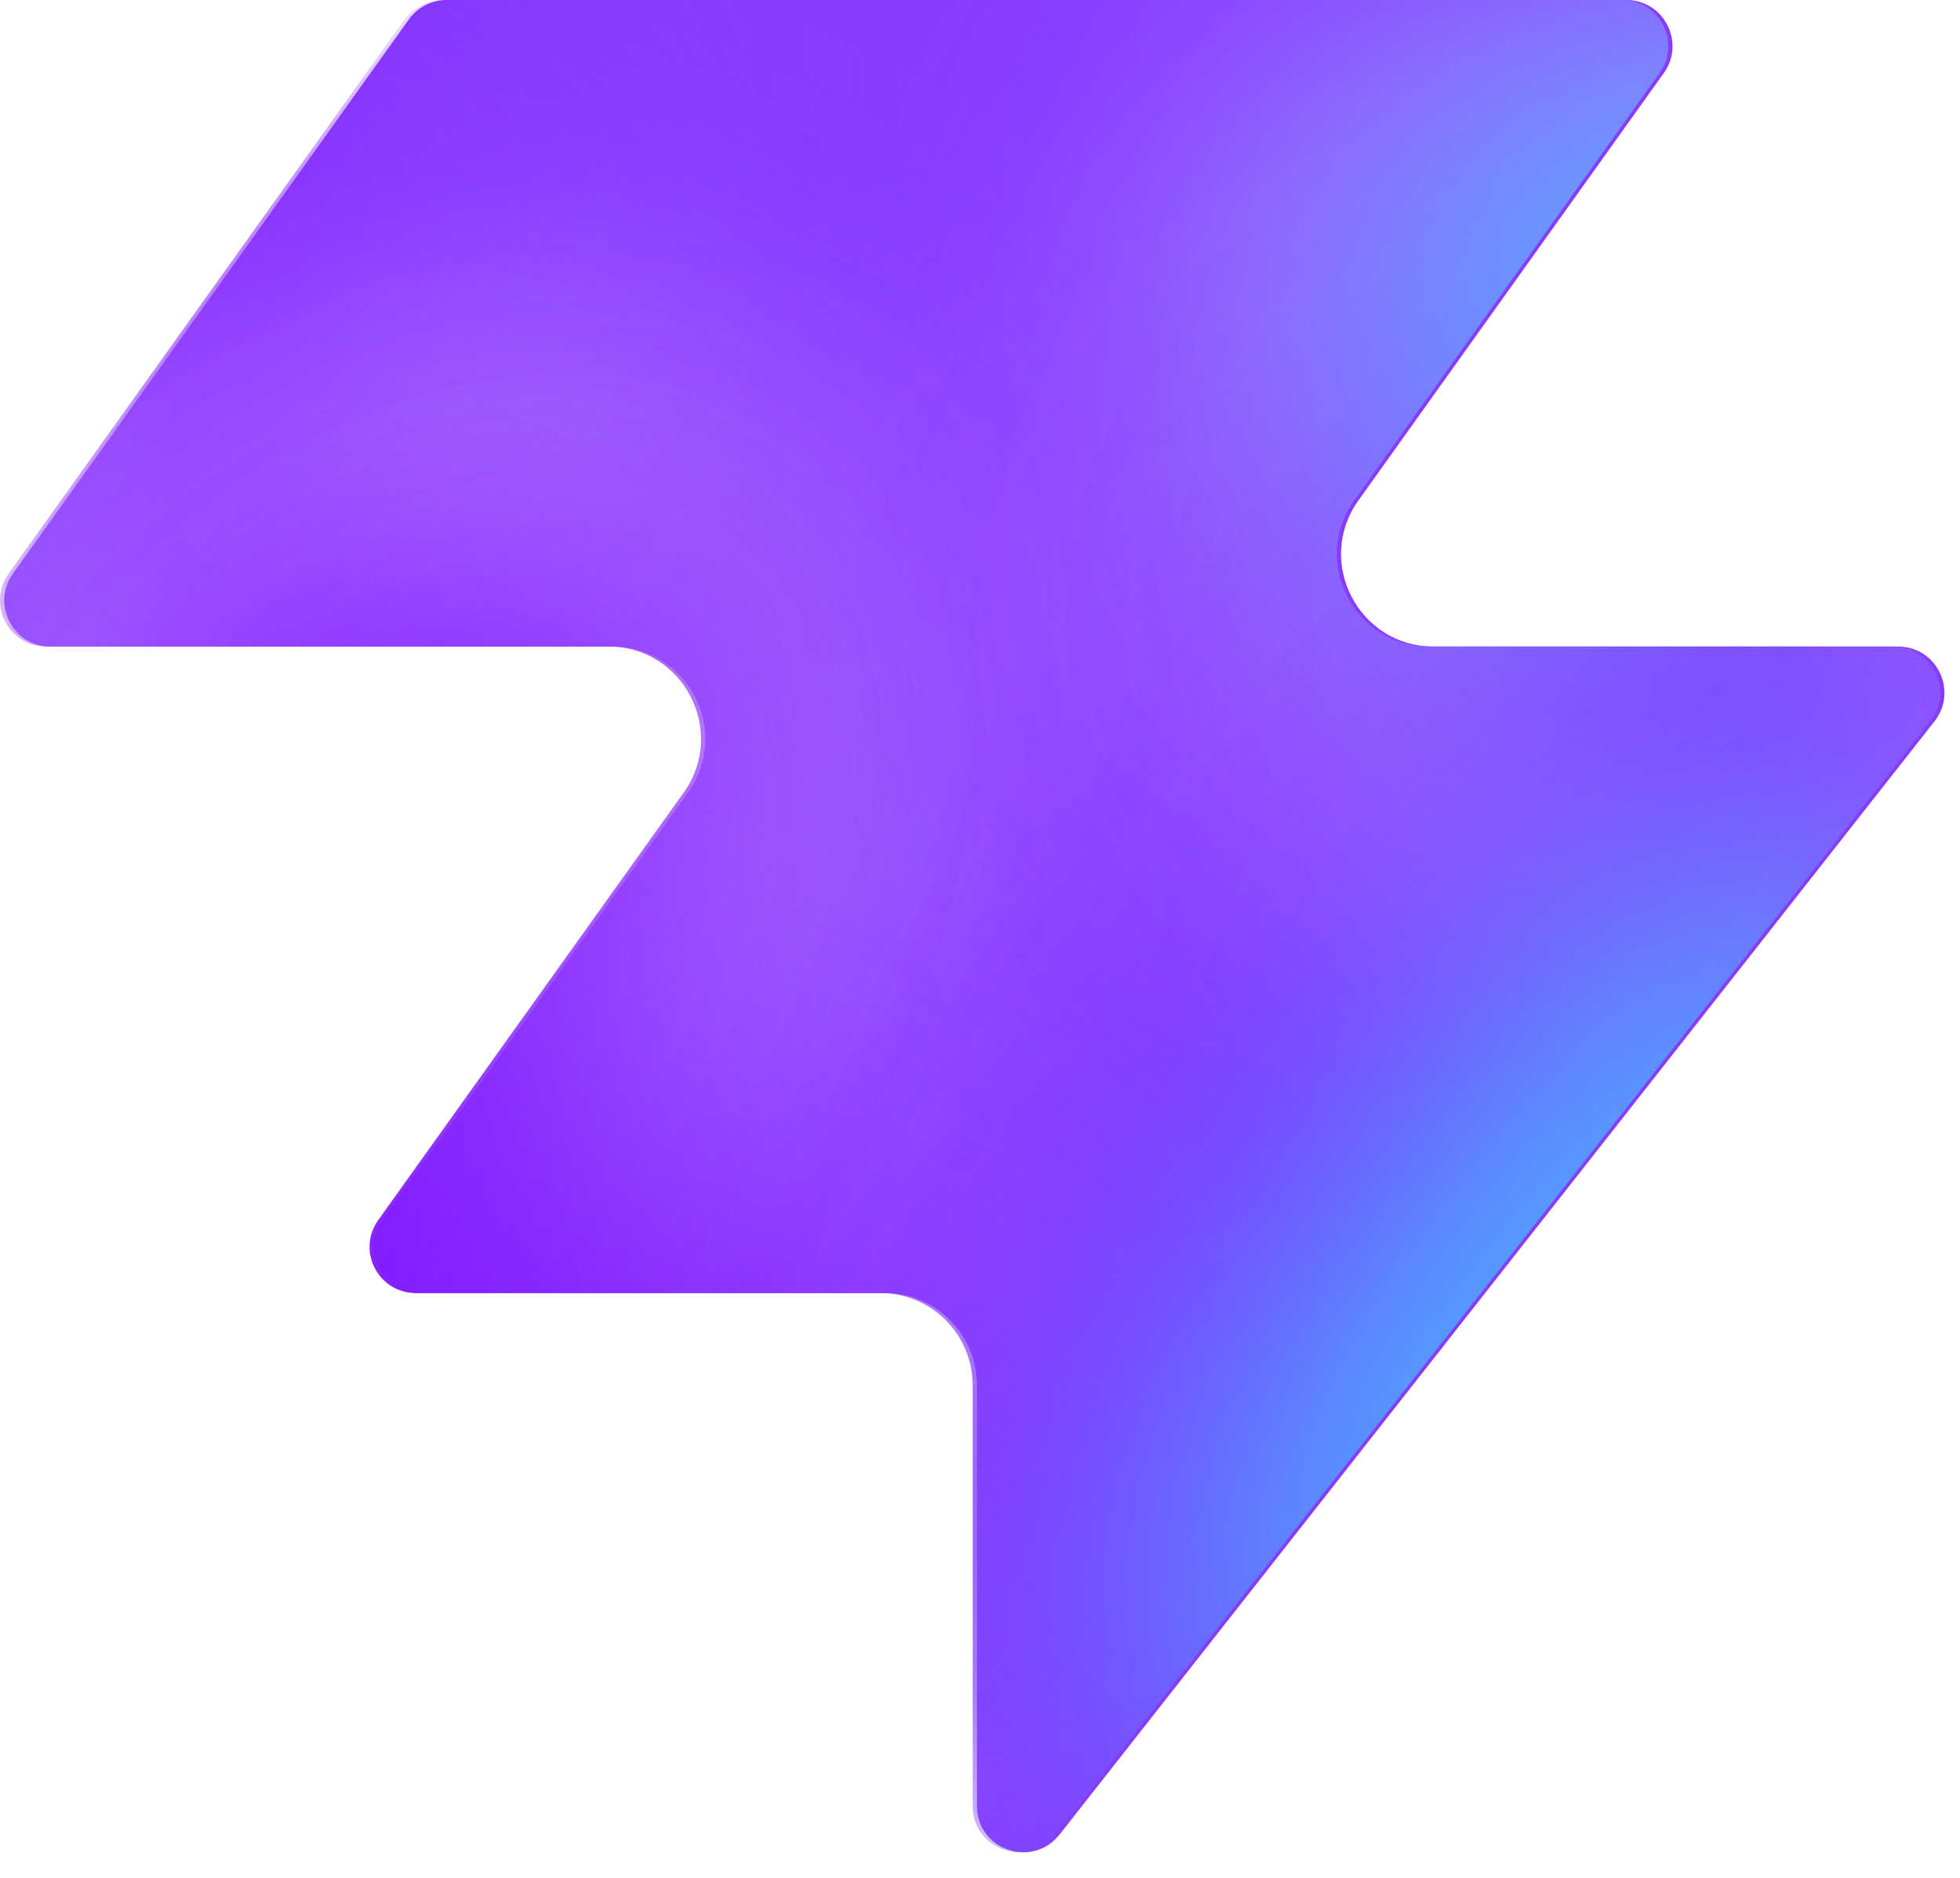
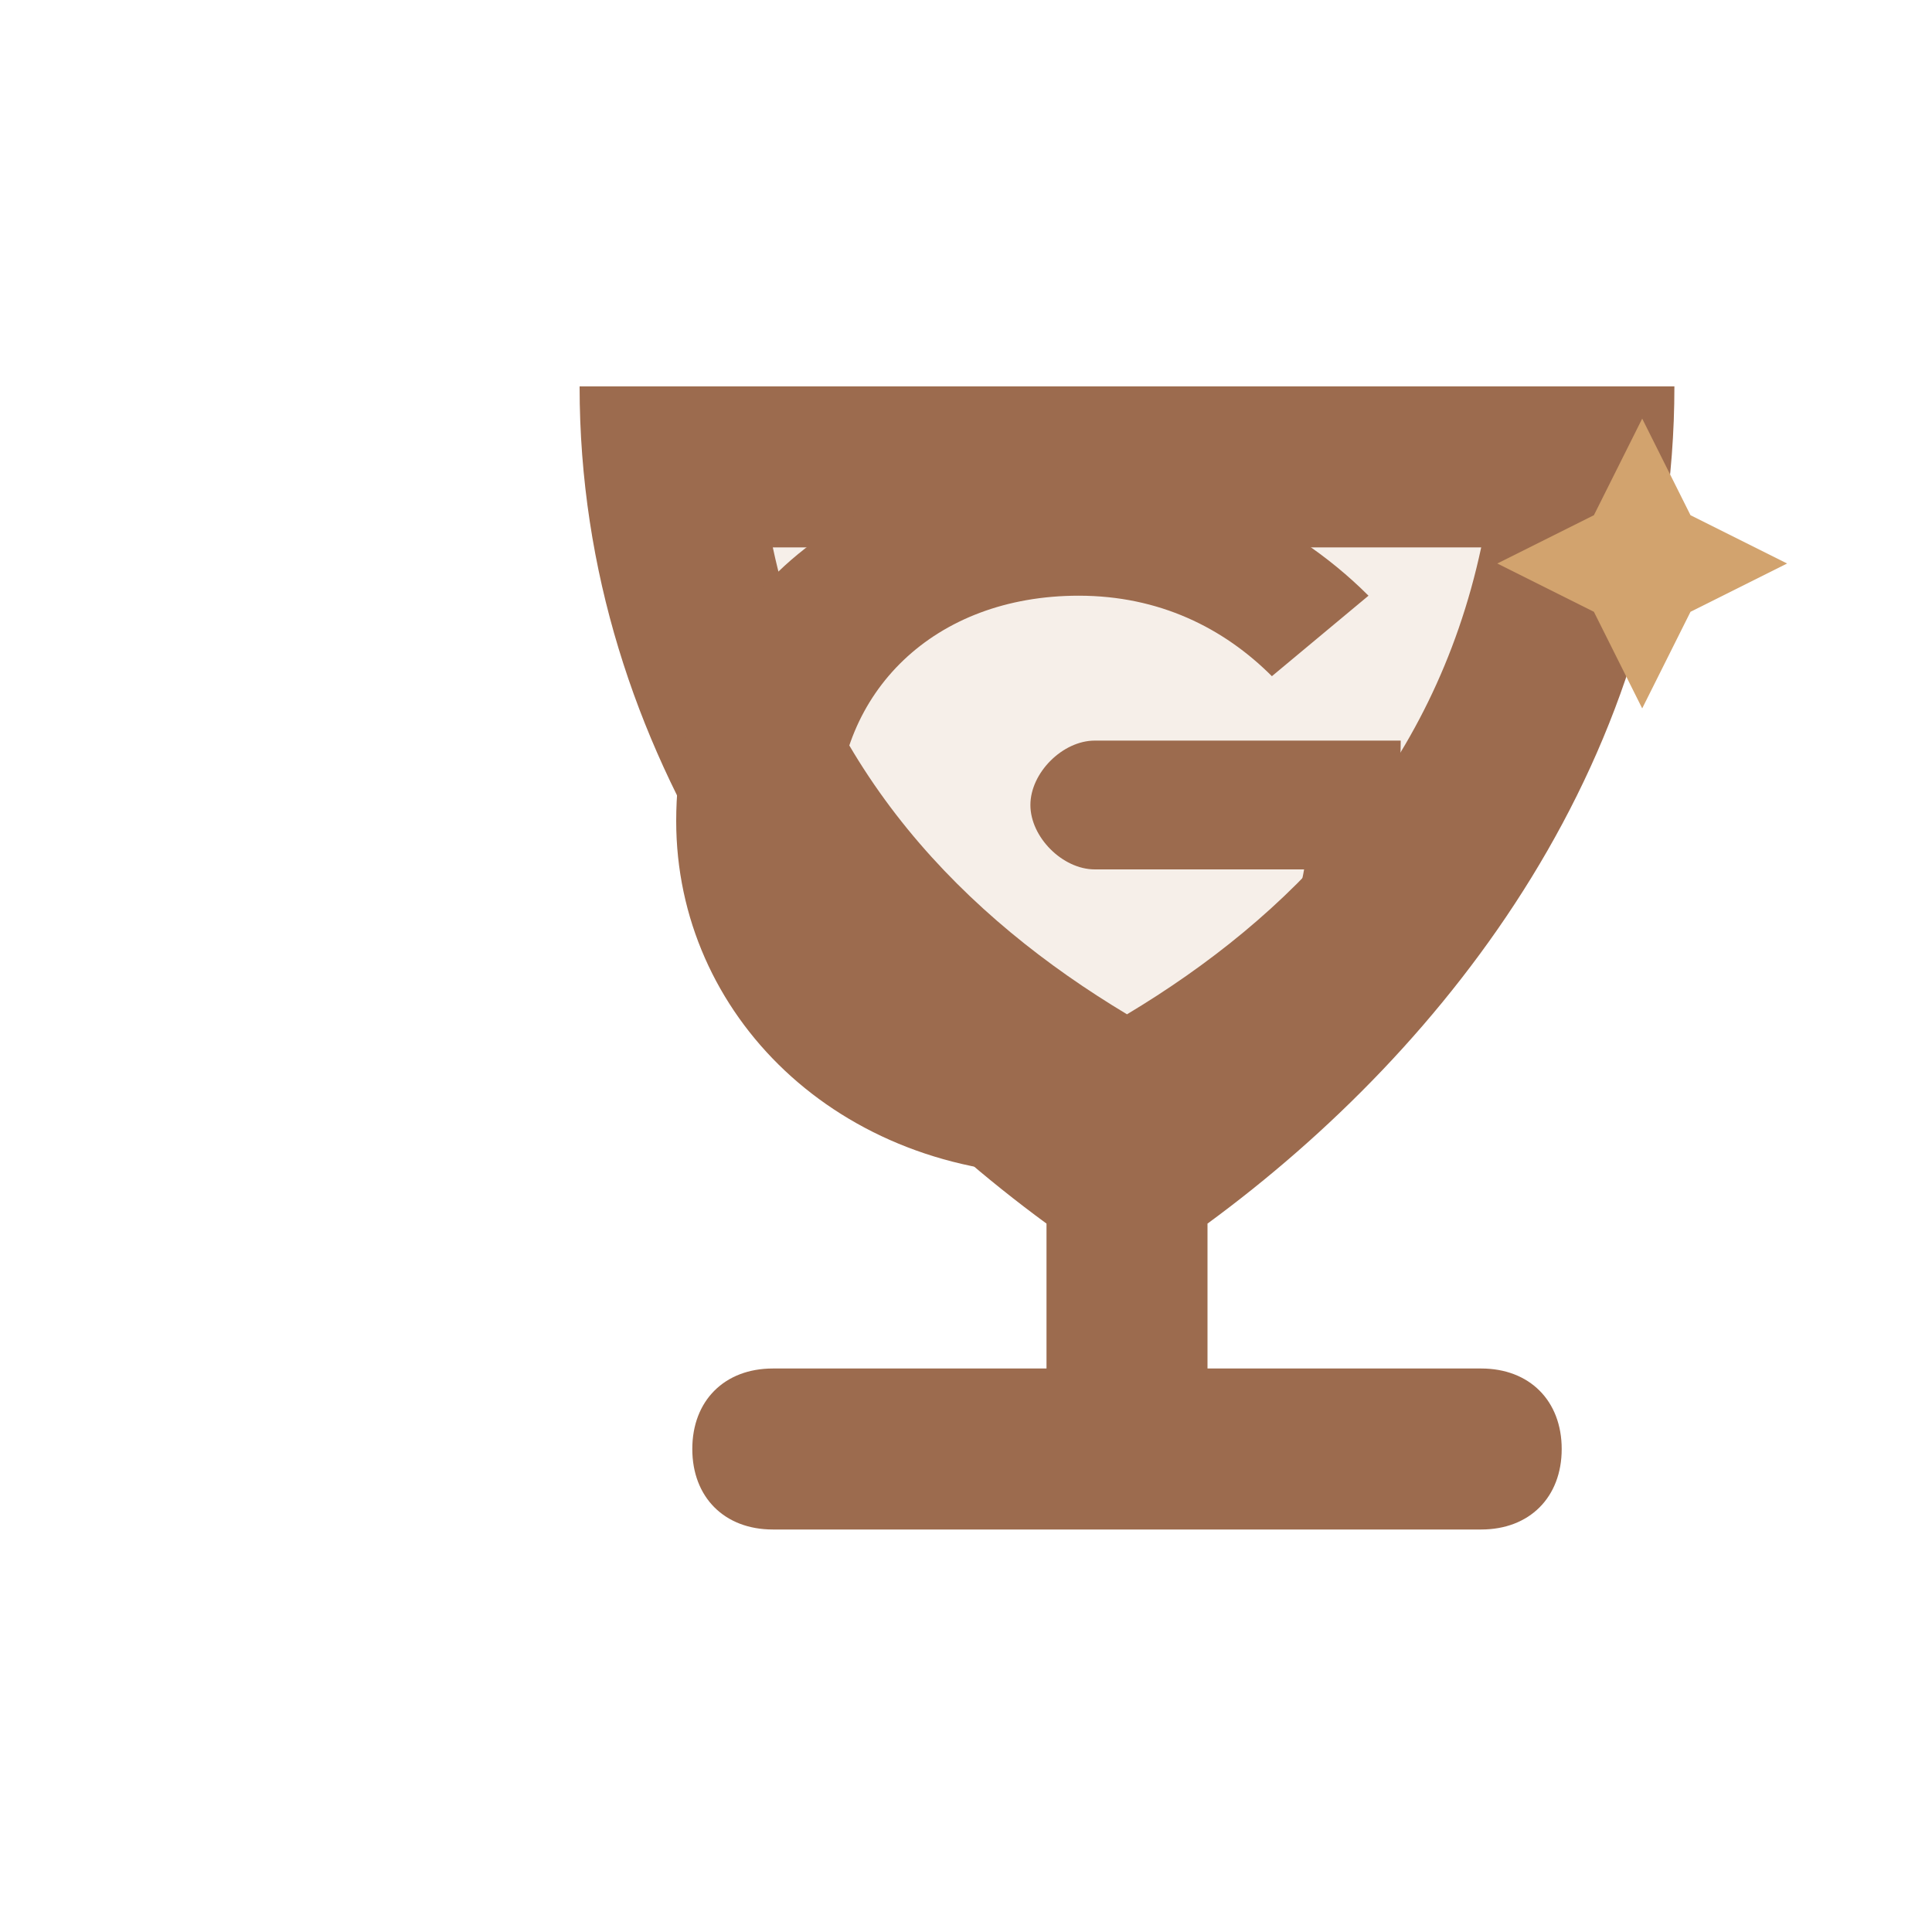
- <svg xmlns="http://www.w3.org/2000/svg" width="48" height="46" fill="none" viewBox="0 0 48 46">
-   <path fill="#863bff" d="M25.946 44.938c-.664.845-2.021.375-2.021-.698V33.937a2.26 2.26 0 0 0-2.262-2.262H10.287c-.92 0-1.456-1.04-.92-1.788l7.48-10.471c1.07-1.497 0-3.578-1.842-3.578H1.237c-.92 0-1.456-1.04-.92-1.788L10.013.474c.214-.297.556-.474.92-.474h28.894c.92 0 1.456 1.04.92 1.788l-7.48 10.471c-1.07 1.498 0 3.579 1.842 3.579h11.377c.943 0 1.473 1.088.89 1.83L25.947 44.94z" style="fill:#863bff;fill:color(display-p3 .525 .23 1);fill-opacity:1" />
-   <mask id="a" width="48" height="46" x="0" y="0" maskUnits="userSpaceOnUse" style="mask-type:alpha">
-     <path fill="#000" d="M25.842 44.938c-.664.844-2.021.375-2.021-.698V33.937a2.26 2.26 0 0 0-2.262-2.262H10.183c-.92 0-1.456-1.04-.92-1.788l7.48-10.471c1.07-1.498 0-3.579-1.842-3.579H1.133c-.92 0-1.456-1.04-.92-1.787L9.91.473c.214-.297.556-.474.92-.474h28.894c.92 0 1.456 1.04.92 1.788l-7.48 10.471c-1.07 1.498 0 3.578 1.842 3.578h11.377c.943 0 1.473 1.088.89 1.832L25.843 44.94z" style="fill:#000;fill-opacity:1" />
-   </mask>
-   <g mask="url(#a)">
-     <g filter="url(#b)">
-       <ellipse cx="5.508" cy="14.704" fill="#ede6ff" rx="5.508" ry="14.704" style="fill:#ede6ff;fill:color(display-p3 .927 .903 1);fill-opacity:1" transform="matrix(.00324 1 1 -.00324 -4.47 31.516)" />
-     </g>
-     <g filter="url(#c)">
-       <ellipse cx="10.399" cy="29.851" fill="#ede6ff" rx="10.399" ry="29.851" style="fill:#ede6ff;fill:color(display-p3 .927 .903 1);fill-opacity:1" transform="matrix(.00324 1 1 -.00324 -39.328 7.883)" />
-     </g>
-     <g filter="url(#d)">
-       <ellipse cx="5.508" cy="30.487" fill="#7e14ff" rx="5.508" ry="30.487" style="fill:#7e14ff;fill:color(display-p3 .492 .077 1);fill-opacity:1" transform="rotate(89.814 -25.913 -14.639)scale(1 -1)" />
-     </g>
-     <g filter="url(#e)">
-       <ellipse cx="5.508" cy="30.599" fill="#7e14ff" rx="5.508" ry="30.599" style="fill:#7e14ff;fill:color(display-p3 .492 .077 1);fill-opacity:1" transform="rotate(89.814 -32.644 -3.334)scale(1 -1)" />
-     </g>
-     <g filter="url(#f)">
-       <ellipse cx="5.508" cy="30.599" fill="#7e14ff" rx="5.508" ry="30.599" style="fill:#7e14ff;fill:color(display-p3 .492 .077 1);fill-opacity:1" transform="matrix(.00324 1 1 -.00324 -34.34 30.47)" />
-     </g>
-     <g filter="url(#g)">
-       <ellipse cx="14.072" cy="22.078" fill="#ede6ff" rx="14.072" ry="22.078" style="fill:#ede6ff;fill:color(display-p3 .927 .903 1);fill-opacity:1" transform="rotate(93.35 24.506 48.493)scale(-1 1)" />
-     </g>
-     <g filter="url(#h)">
-       <ellipse cx="3.47" cy="21.501" fill="#7e14ff" rx="3.47" ry="21.501" style="fill:#7e14ff;fill:color(display-p3 .492 .077 1);fill-opacity:1" transform="rotate(89.009 28.708 47.59)scale(-1 1)" />
-     </g>
-     <g filter="url(#i)">
-       <ellipse cx="3.47" cy="21.501" fill="#7e14ff" rx="3.47" ry="21.501" style="fill:#7e14ff;fill:color(display-p3 .492 .077 1);fill-opacity:1" transform="rotate(89.009 28.708 47.59)scale(-1 1)" />
-     </g>
-     <g filter="url(#j)">
-       <ellipse cx=".387" cy="8.972" fill="#7e14ff" rx="4.407" ry="29.108" style="fill:#7e14ff;fill:color(display-p3 .492 .077 1);fill-opacity:1" transform="rotate(39.51 .387 8.972)" />
-     </g>
-     <g filter="url(#k)">
-       <ellipse cx="47.523" cy="-6.092" fill="#7e14ff" rx="4.407" ry="29.108" style="fill:#7e14ff;fill:color(display-p3 .492 .077 1);fill-opacity:1" transform="rotate(37.892 47.523 -6.092)" />
-     </g>
-     <g filter="url(#l)">
-       <ellipse cx="41.412" cy="6.333" fill="#47bfff" rx="5.971" ry="9.665" style="fill:#47bfff;fill:color(display-p3 .28 .748 1);fill-opacity:1" transform="rotate(37.892 41.412 6.333)" />
-     </g>
-     <g filter="url(#m)">
-       <ellipse cx="-1.879" cy="38.332" fill="#7e14ff" rx="4.407" ry="29.108" style="fill:#7e14ff;fill:color(display-p3 .492 .077 1);fill-opacity:1" transform="rotate(37.892 -1.88 38.332)" />
-     </g>
-     <g filter="url(#n)">
-       <ellipse cx="-1.879" cy="38.332" fill="#7e14ff" rx="4.407" ry="29.108" style="fill:#7e14ff;fill:color(display-p3 .492 .077 1);fill-opacity:1" transform="rotate(37.892 -1.88 38.332)" />
-     </g>
-     <g filter="url(#o)">
-       <ellipse cx="35.651" cy="29.907" fill="#7e14ff" rx="4.407" ry="29.108" style="fill:#7e14ff;fill:color(display-p3 .492 .077 1);fill-opacity:1" transform="rotate(37.892 35.651 29.907)" />
-     </g>
-     <g filter="url(#p)">
-       <ellipse cx="38.418" cy="32.4" fill="#47bfff" rx="5.971" ry="15.297" style="fill:#47bfff;fill:color(display-p3 .28 .748 1);fill-opacity:1" transform="rotate(37.892 38.418 32.4)" />
-     </g>
+ <svg xmlns="http://www.w3.org/2000/svg" aria-label="GrailJob" fill="none" viewBox="0 0 120 120">
+   <g transform="translate(8 8)">
+     <path d="M28 16H96C96 39 82 57 67 68V77H84C87 77 89 79 89 82C89 85 87 87 84 87H40C37 87 35 85 35 82C35 79 37 77 40 77H57V68C42 57 28 39 28 16Z" fill="#9C6B4E" />
+     <path d="M40 26H84C81 40 72 49 62 55C52 49 43 40 40 26Z" fill="#F6EFE9" />
+     <path d="M71 34C68 31 64 29 59 29C50 29 44 35 44 43C44 52 50 57 59 57C66 57 72 52 73 46H60C58 46 56 44 56 42C56 40 58 38 60 38H79C79 50 70 65 58 65C44 65 34 55 34 43C34 30 44 21 58 21C65 21 72 24 77 29L71 34Z" fill="#9C6B4E" />
+     <path d="M94 18L97 24L103 27L97 30L94 36L91 30L85 27L91 24L94 18Z" fill="#D2A36E" />
  </g>
-   <defs>
-     <filter id="b" width="60.045" height="41.654" x="-19.77" y="16.149" color-interpolation-filters="sRGB" filterUnits="userSpaceOnUse">
-       <feFlood flood-opacity="0" result="BackgroundImageFix" />
-       <feBlend in="SourceGraphic" in2="BackgroundImageFix" result="shape" />
-       <feGaussianBlur result="effect1_foregroundBlur_2002_17158" stdDeviation="7.659" />
-     </filter>
-     <filter id="c" width="90.34" height="51.437" x="-54.613" y="-7.533" color-interpolation-filters="sRGB" filterUnits="userSpaceOnUse">
-       <feFlood flood-opacity="0" result="BackgroundImageFix" />
-       <feBlend in="SourceGraphic" in2="BackgroundImageFix" result="shape" />
-       <feGaussianBlur result="effect1_foregroundBlur_2002_17158" stdDeviation="7.659" />
-     </filter>
-     <filter id="d" width="79.355" height="29.4" x="-49.64" y="2.03" color-interpolation-filters="sRGB" filterUnits="userSpaceOnUse">
-       <feFlood flood-opacity="0" result="BackgroundImageFix" />
-       <feBlend in="SourceGraphic" in2="BackgroundImageFix" result="shape" />
-       <feGaussianBlur result="effect1_foregroundBlur_2002_17158" stdDeviation="4.596" />
-     </filter>
-     <filter id="e" width="79.579" height="29.4" x="-45.045" y="20.029" color-interpolation-filters="sRGB" filterUnits="userSpaceOnUse">
-       <feFlood flood-opacity="0" result="BackgroundImageFix" />
-       <feBlend in="SourceGraphic" in2="BackgroundImageFix" result="shape" />
-       <feGaussianBlur result="effect1_foregroundBlur_2002_17158" stdDeviation="4.596" />
-     </filter>
-     <filter id="f" width="79.579" height="29.4" x="-43.513" y="21.178" color-interpolation-filters="sRGB" filterUnits="userSpaceOnUse">
-       <feFlood flood-opacity="0" result="BackgroundImageFix" />
-       <feBlend in="SourceGraphic" in2="BackgroundImageFix" result="shape" />
-       <feGaussianBlur result="effect1_foregroundBlur_2002_17158" stdDeviation="4.596" />
-     </filter>
-     <filter id="g" width="74.749" height="58.852" x="15.756" y="-17.901" color-interpolation-filters="sRGB" filterUnits="userSpaceOnUse">
-       <feFlood flood-opacity="0" result="BackgroundImageFix" />
-       <feBlend in="SourceGraphic" in2="BackgroundImageFix" result="shape" />
-       <feGaussianBlur result="effect1_foregroundBlur_2002_17158" stdDeviation="7.659" />
-     </filter>
-     <filter id="h" width="61.377" height="25.362" x="23.548" y="2.284" color-interpolation-filters="sRGB" filterUnits="userSpaceOnUse">
-       <feFlood flood-opacity="0" result="BackgroundImageFix" />
-       <feBlend in="SourceGraphic" in2="BackgroundImageFix" result="shape" />
-       <feGaussianBlur result="effect1_foregroundBlur_2002_17158" stdDeviation="4.596" />
-     </filter>
-     <filter id="i" width="61.377" height="25.362" x="23.548" y="2.284" color-interpolation-filters="sRGB" filterUnits="userSpaceOnUse">
-       <feFlood flood-opacity="0" result="BackgroundImageFix" />
-       <feBlend in="SourceGraphic" in2="BackgroundImageFix" result="shape" />
-       <feGaussianBlur result="effect1_foregroundBlur_2002_17158" stdDeviation="4.596" />
-     </filter>
-     <filter id="j" width="56.045" height="63.649" x="-27.636" y="-22.853" color-interpolation-filters="sRGB" filterUnits="userSpaceOnUse">
-       <feFlood flood-opacity="0" result="BackgroundImageFix" />
-       <feBlend in="SourceGraphic" in2="BackgroundImageFix" result="shape" />
-       <feGaussianBlur result="effect1_foregroundBlur_2002_17158" stdDeviation="4.596" />
-     </filter>
-     <filter id="k" width="54.814" height="64.646" x="20.116" y="-38.415" color-interpolation-filters="sRGB" filterUnits="userSpaceOnUse">
-       <feFlood flood-opacity="0" result="BackgroundImageFix" />
-       <feBlend in="SourceGraphic" in2="BackgroundImageFix" result="shape" />
-       <feGaussianBlur result="effect1_foregroundBlur_2002_17158" stdDeviation="4.596" />
-     </filter>
-     <filter id="l" width="33.541" height="35.313" x="24.641" y="-11.323" color-interpolation-filters="sRGB" filterUnits="userSpaceOnUse">
-       <feFlood flood-opacity="0" result="BackgroundImageFix" />
-       <feBlend in="SourceGraphic" in2="BackgroundImageFix" result="shape" />
-       <feGaussianBlur result="effect1_foregroundBlur_2002_17158" stdDeviation="4.596" />
-     </filter>
-     <filter id="m" width="54.814" height="64.646" x="-29.286" y="6.009" color-interpolation-filters="sRGB" filterUnits="userSpaceOnUse">
-       <feFlood flood-opacity="0" result="BackgroundImageFix" />
-       <feBlend in="SourceGraphic" in2="BackgroundImageFix" result="shape" />
-       <feGaussianBlur result="effect1_foregroundBlur_2002_17158" stdDeviation="4.596" />
-     </filter>
-     <filter id="n" width="54.814" height="64.646" x="-29.286" y="6.009" color-interpolation-filters="sRGB" filterUnits="userSpaceOnUse">
-       <feFlood flood-opacity="0" result="BackgroundImageFix" />
-       <feBlend in="SourceGraphic" in2="BackgroundImageFix" result="shape" />
-       <feGaussianBlur result="effect1_foregroundBlur_2002_17158" stdDeviation="4.596" />
-     </filter>
-     <filter id="o" width="54.814" height="64.646" x="8.244" y="-2.416" color-interpolation-filters="sRGB" filterUnits="userSpaceOnUse">
-       <feFlood flood-opacity="0" result="BackgroundImageFix" />
-       <feBlend in="SourceGraphic" in2="BackgroundImageFix" result="shape" />
-       <feGaussianBlur result="effect1_foregroundBlur_2002_17158" stdDeviation="4.596" />
-     </filter>
-     <filter id="p" width="39.409" height="43.623" x="18.713" y="10.588" color-interpolation-filters="sRGB" filterUnits="userSpaceOnUse">
-       <feFlood flood-opacity="0" result="BackgroundImageFix" />
-       <feBlend in="SourceGraphic" in2="BackgroundImageFix" result="shape" />
-       <feGaussianBlur result="effect1_foregroundBlur_2002_17158" stdDeviation="4.596" />
-     </filter>
-   </defs>
</svg>
